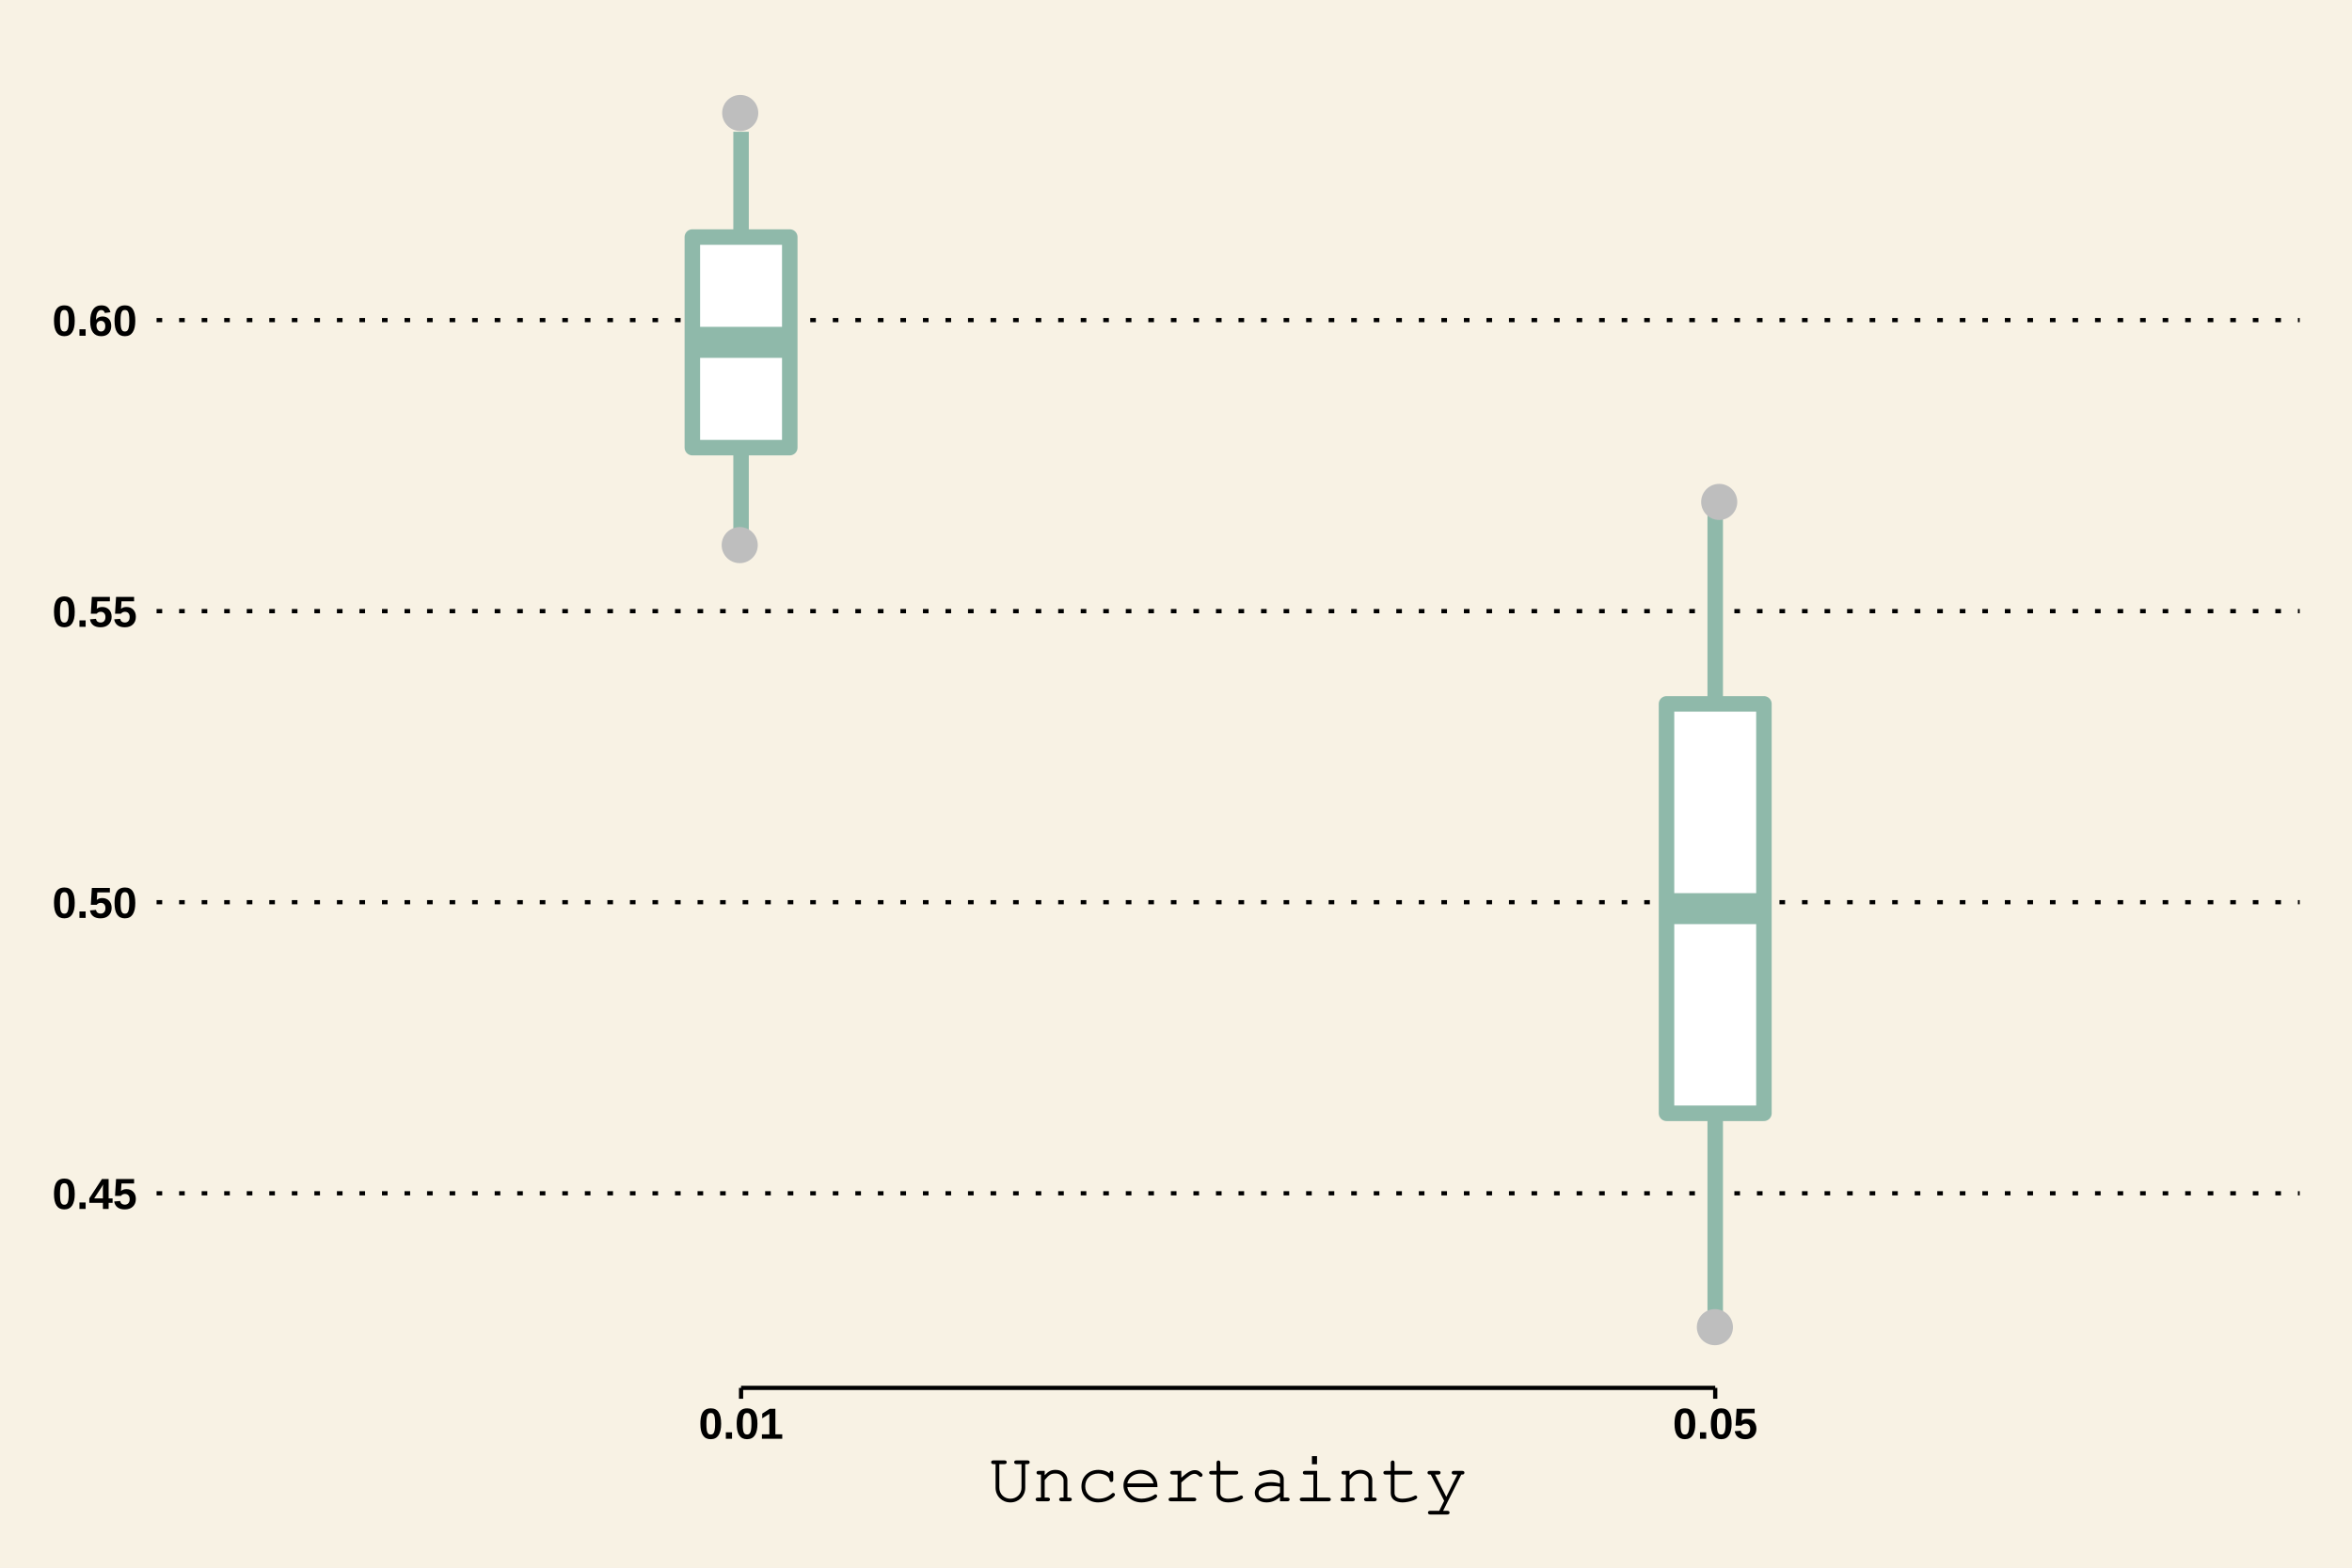
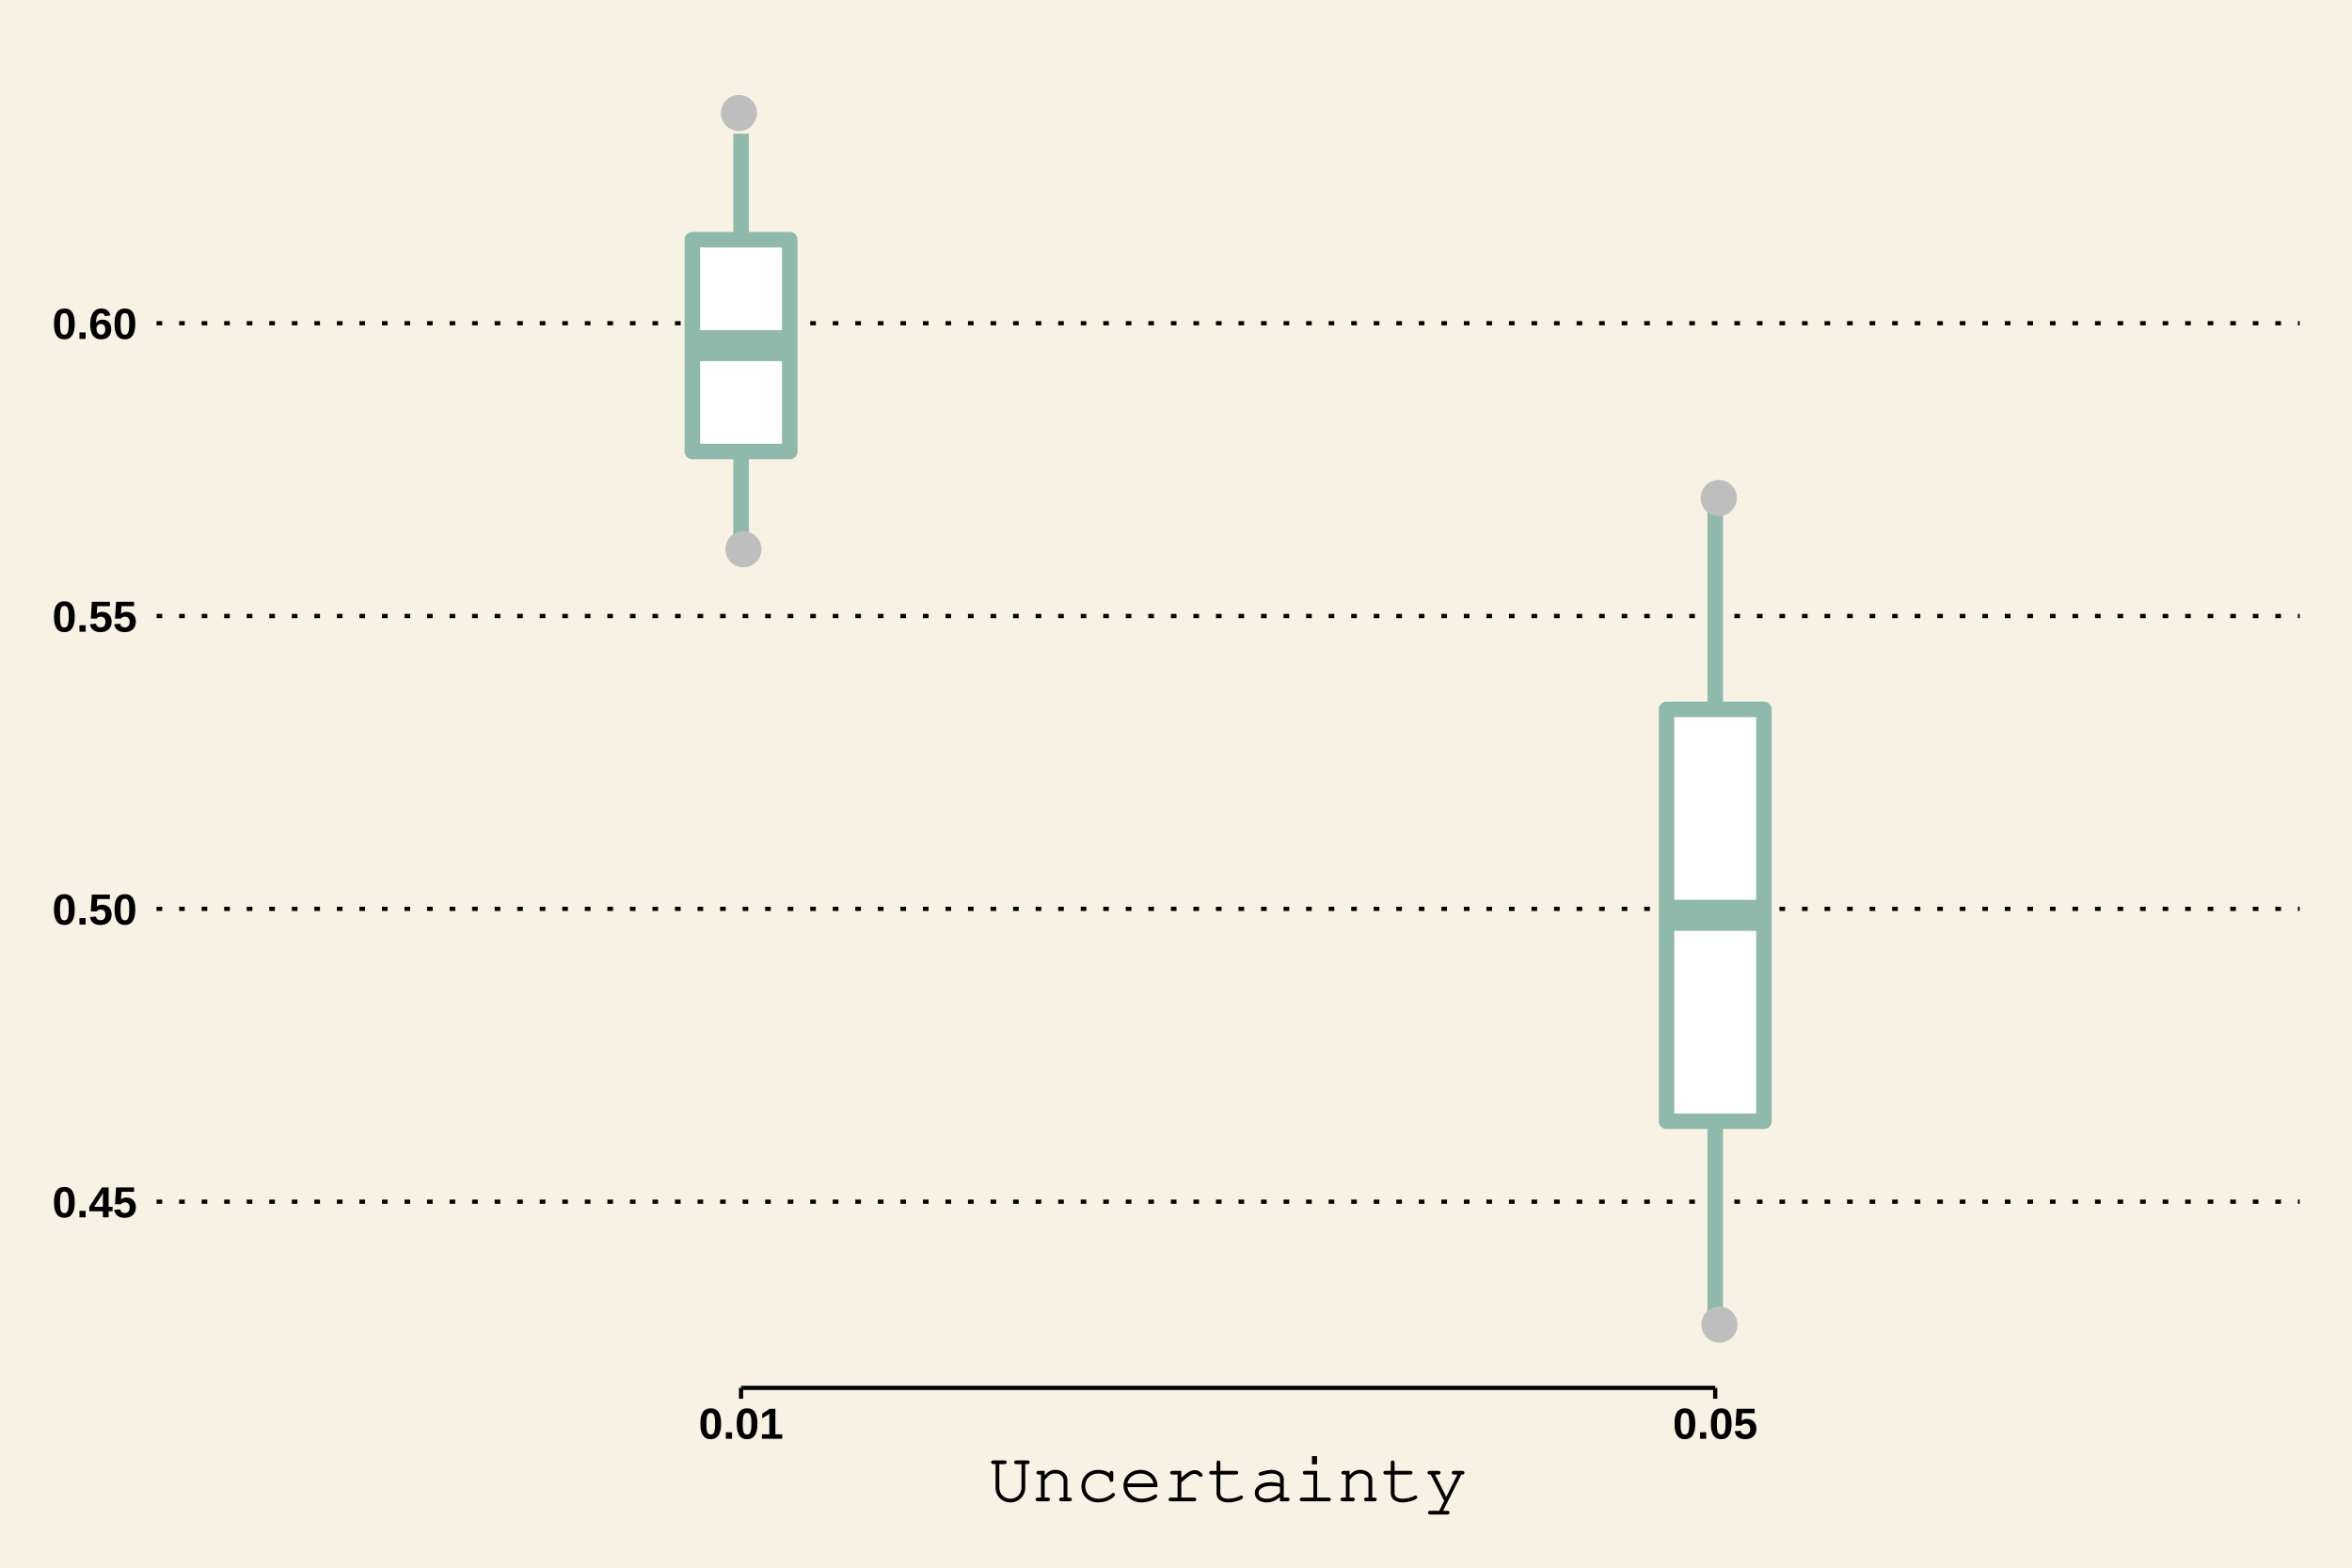
<svg xmlns="http://www.w3.org/2000/svg" class="svglite" width="648.00pt" height="432.00pt" viewBox="0 0 648.00 432.00">
  <defs>
    <style type="text/css">
    .svglite line, .svglite polyline, .svglite polygon, .svglite path, .svglite rect, .svglite circle {
      fill: none;
      stroke: #000000;
      stroke-linecap: round;
      stroke-linejoin: round;
      stroke-miterlimit: 10.00;
    }
  </style>
  </defs>
  <rect width="100%" height="100%" style="stroke: none; fill: #F8F2E4;" />
  <defs>
    <clipPath id="cpMC4wMHw2NDguMDB8MC4wMHw0MzIuMDA=">
      <rect x="0.00" y="0.00" width="648.00" height="432.00" />
    </clipPath>
  </defs>
  <g clip-path="url(#cpMC4wMHw2NDguMDB8MC4wMHw0MzIuMDA=)">
    <rect x="-0" y="0" width="648.00" height="432.00" style="stroke-width: 1.16; stroke: none; fill: #F8F2E4;" />
  </g>
  <defs>
    <clipPath id="cpNDMuMTR8NjMzLjYwfDE0LjQwfDM4Mi40NQ==">
      <rect x="43.14" y="14.40" width="590.46" height="368.05" />
    </clipPath>
  </defs>
  <g clip-path="url(#cpNDMuMTR8NjMzLjYwfDE0LjQwfDM4Mi40NQ==)">
    <rect x="43.14" y="14.40" width="590.46" height="368.05" style="stroke-width: 1.16; stroke: none; fill: #F8F2E4;" />
-     <polyline points="43.14,328.83 633.60,328.83 " style="stroke-width: 1.16; stroke-dasharray: 1.55,4.66; stroke-linecap: butt;" />
-     <polyline points="43.14,248.62 633.60,248.62 " style="stroke-width: 1.16; stroke-dasharray: 1.55,4.66; stroke-linecap: butt;" />
-     <polyline points="43.14,168.41 633.60,168.41 " style="stroke-width: 1.16; stroke-dasharray: 1.55,4.66; stroke-linecap: butt;" />
-     <polyline points="43.14,88.20 633.60,88.20 " style="stroke-width: 1.16; stroke-dasharray: 1.55,4.66; stroke-linecap: butt;" />
-     <line x1="204.17" y1="65.32" x2="204.17" y2="36.31" style="stroke-width: 4.27; stroke: #8FB9AA; stroke-linecap: butt;" />
-     <line x1="204.17" y1="123.35" x2="204.17" y2="152.37" style="stroke-width: 4.27; stroke: #8FB9AA; stroke-linecap: butt;" />
-     <polygon points="190.75,65.32 190.75,123.35 217.59,123.35 217.59,65.32 190.75,65.32 " style="stroke-width: 4.27; stroke: #8FB9AA; fill: #FFFFFF;" />
-     <line x1="190.75" y1="94.34" x2="217.59" y2="94.34" style="stroke-width: 8.54; stroke: #8FB9AA; stroke-linecap: butt;" />
-     <line x1="472.56" y1="193.97" x2="472.56" y2="137.56" style="stroke-width: 4.27; stroke: #8FB9AA; stroke-linecap: butt;" />
-     <line x1="472.56" y1="306.79" x2="472.56" y2="363.20" style="stroke-width: 4.27; stroke: #8FB9AA; stroke-linecap: butt;" />
-     <polygon points="459.14,193.97 459.14,306.79 485.98,306.79 485.98,193.97 459.14,193.97 " style="stroke-width: 4.27; stroke: #8FB9AA; fill: #FFFFFF;" />
-     <line x1="459.14" y1="250.38" x2="485.98" y2="250.38" style="stroke-width: 8.54; stroke: #8FB9AA; stroke-linecap: butt;" />
-     <circle cx="203.80" cy="150.21" r="4.62" style="stroke-width: 0.71; stroke: #BEBEBE; fill: #BEBEBE;" />
-     <circle cx="203.94" cy="31.13" r="4.62" style="stroke-width: 0.71; stroke: #BEBEBE; fill: #BEBEBE;" />
-     <circle cx="473.66" cy="138.31" r="4.62" style="stroke-width: 0.71; stroke: #BEBEBE; fill: #BEBEBE;" />
-     <circle cx="472.47" cy="365.72" r="4.62" style="stroke-width: 0.71; stroke: #BEBEBE; fill: #BEBEBE;" />
+     <polyline points="43.14,331.14 633.60,331.14 " style="stroke-width: 1.16; stroke-dasharray: 1.55,4.66; stroke-linecap: butt;" />
+     <polyline points="43.14,250.45 633.60,250.45 " style="stroke-width: 1.16; stroke-dasharray: 1.55,4.66; stroke-linecap: butt;" />
+     <polyline points="43.14,169.76 633.60,169.76 " style="stroke-width: 1.16; stroke-dasharray: 1.55,4.66; stroke-linecap: butt;" />
+     <polyline points="43.14,89.07 633.60,89.07 " style="stroke-width: 1.16; stroke-dasharray: 1.55,4.66; stroke-linecap: butt;" />
+     <line x1="204.17" y1="66.05" x2="204.17" y2="36.86" style="stroke-width: 4.27; stroke: #8FB9AA; stroke-linecap: butt;" />
+     <line x1="204.17" y1="124.43" x2="204.17" y2="153.62" style="stroke-width: 4.27; stroke: #8FB9AA; stroke-linecap: butt;" />
+     <polygon points="190.75,66.05 190.75,124.43 217.59,124.43 217.59,66.05 190.75,66.05 " style="stroke-width: 4.27; stroke: #8FB9AA; fill: #FFFFFF;" />
+     <line x1="190.75" y1="95.24" x2="217.59" y2="95.24" style="stroke-width: 8.54; stroke: #8FB9AA; stroke-linecap: butt;" />
+     <line x1="472.56" y1="195.48" x2="472.56" y2="138.73" style="stroke-width: 4.27; stroke: #8FB9AA; stroke-linecap: butt;" />
+     <line x1="472.56" y1="308.98" x2="472.56" y2="365.72" style="stroke-width: 4.27; stroke: #8FB9AA; stroke-linecap: butt;" />
+     <polygon points="459.14,195.48 459.14,308.98 485.98,308.98 485.98,195.48 459.14,195.48 " style="stroke-width: 4.27; stroke: #8FB9AA; fill: #FFFFFF;" />
+     <line x1="459.14" y1="252.23" x2="485.98" y2="252.23" style="stroke-width: 8.54; stroke: #8FB9AA; stroke-linecap: butt;" />
+     <circle cx="204.83" cy="151.36" r="4.62" style="stroke-width: 0.71; stroke: #BEBEBE; fill: #BEBEBE;" />
+     <circle cx="203.59" cy="31.13" r="4.62" style="stroke-width: 0.71; stroke: #BEBEBE; fill: #BEBEBE;" />
+     <circle cx="473.54" cy="137.23" r="4.62" style="stroke-width: 0.71; stroke: #BEBEBE; fill: #BEBEBE;" />
+     <circle cx="473.72" cy="365.02" r="4.62" style="stroke-width: 0.71; stroke: #BEBEBE; fill: #BEBEBE;" />
    <rect x="43.14" y="14.40" width="590.46" height="368.05" style="stroke-width: 1.16; stroke: none;" />
  </g>
  <g clip-path="url(#cpMC4wMHw2NDguMDB8MC4wMHw0MzIuMDA=)">
-     <text x="37.76" y="333.15" text-anchor="end" style="font-size: 12.00px; font-weight: bold; font-family: Arial;" textLength="23.36px" lengthAdjust="spacingAndGlyphs">0.45</text>
-     <text x="37.76" y="252.94" text-anchor="end" style="font-size: 12.00px; font-weight: bold; font-family: Arial;" textLength="23.36px" lengthAdjust="spacingAndGlyphs">0.50</text>
-     <text x="37.76" y="172.73" text-anchor="end" style="font-size: 12.00px; font-weight: bold; font-family: Arial;" textLength="23.36px" lengthAdjust="spacingAndGlyphs">0.55</text>
-     <text x="37.76" y="92.52" text-anchor="end" style="font-size: 12.00px; font-weight: bold; font-family: Arial;" textLength="23.36px" lengthAdjust="spacingAndGlyphs">0.60</text>
+     <text x="37.76" y="335.46" text-anchor="end" style="font-size: 12.00px; font-weight: bold; font-family: Arial;" textLength="23.36px" lengthAdjust="spacingAndGlyphs">0.45</text>
+     <text x="37.76" y="254.77" text-anchor="end" style="font-size: 12.00px; font-weight: bold; font-family: Arial;" textLength="23.36px" lengthAdjust="spacingAndGlyphs">0.50</text>
+     <text x="37.76" y="174.08" text-anchor="end" style="font-size: 12.00px; font-weight: bold; font-family: Arial;" textLength="23.36px" lengthAdjust="spacingAndGlyphs">0.55</text>
+     <text x="37.76" y="93.39" text-anchor="end" style="font-size: 12.00px; font-weight: bold; font-family: Arial;" textLength="23.36px" lengthAdjust="spacingAndGlyphs">0.60</text>
    <polyline points="204.17,382.45 472.56,382.45 " style="stroke-width: 1.16; stroke-linecap: butt;" />
    <polyline points="204.17,385.44 204.17,382.45 " style="stroke-width: 1.16; stroke-linecap: butt;" />
    <polyline points="472.56,385.44 472.56,382.45 " style="stroke-width: 1.16; stroke-linecap: butt;" />
    <text x="204.17" y="396.47" text-anchor="middle" style="font-size: 12.00px; font-weight: bold; font-family: Arial;" textLength="23.36px" lengthAdjust="spacingAndGlyphs">0.01</text>
    <text x="472.56" y="396.47" text-anchor="middle" style="font-size: 12.00px; font-weight: bold; font-family: Arial;" textLength="23.36px" lengthAdjust="spacingAndGlyphs">0.05</text>
    <text x="338.37" y="413.70" text-anchor="middle" style="font-size: 20.00px; font-weight: 0; font-family: Courier;" textLength="132.03px" lengthAdjust="spacingAndGlyphs">Uncertainty</text>
  </g>
</svg>
